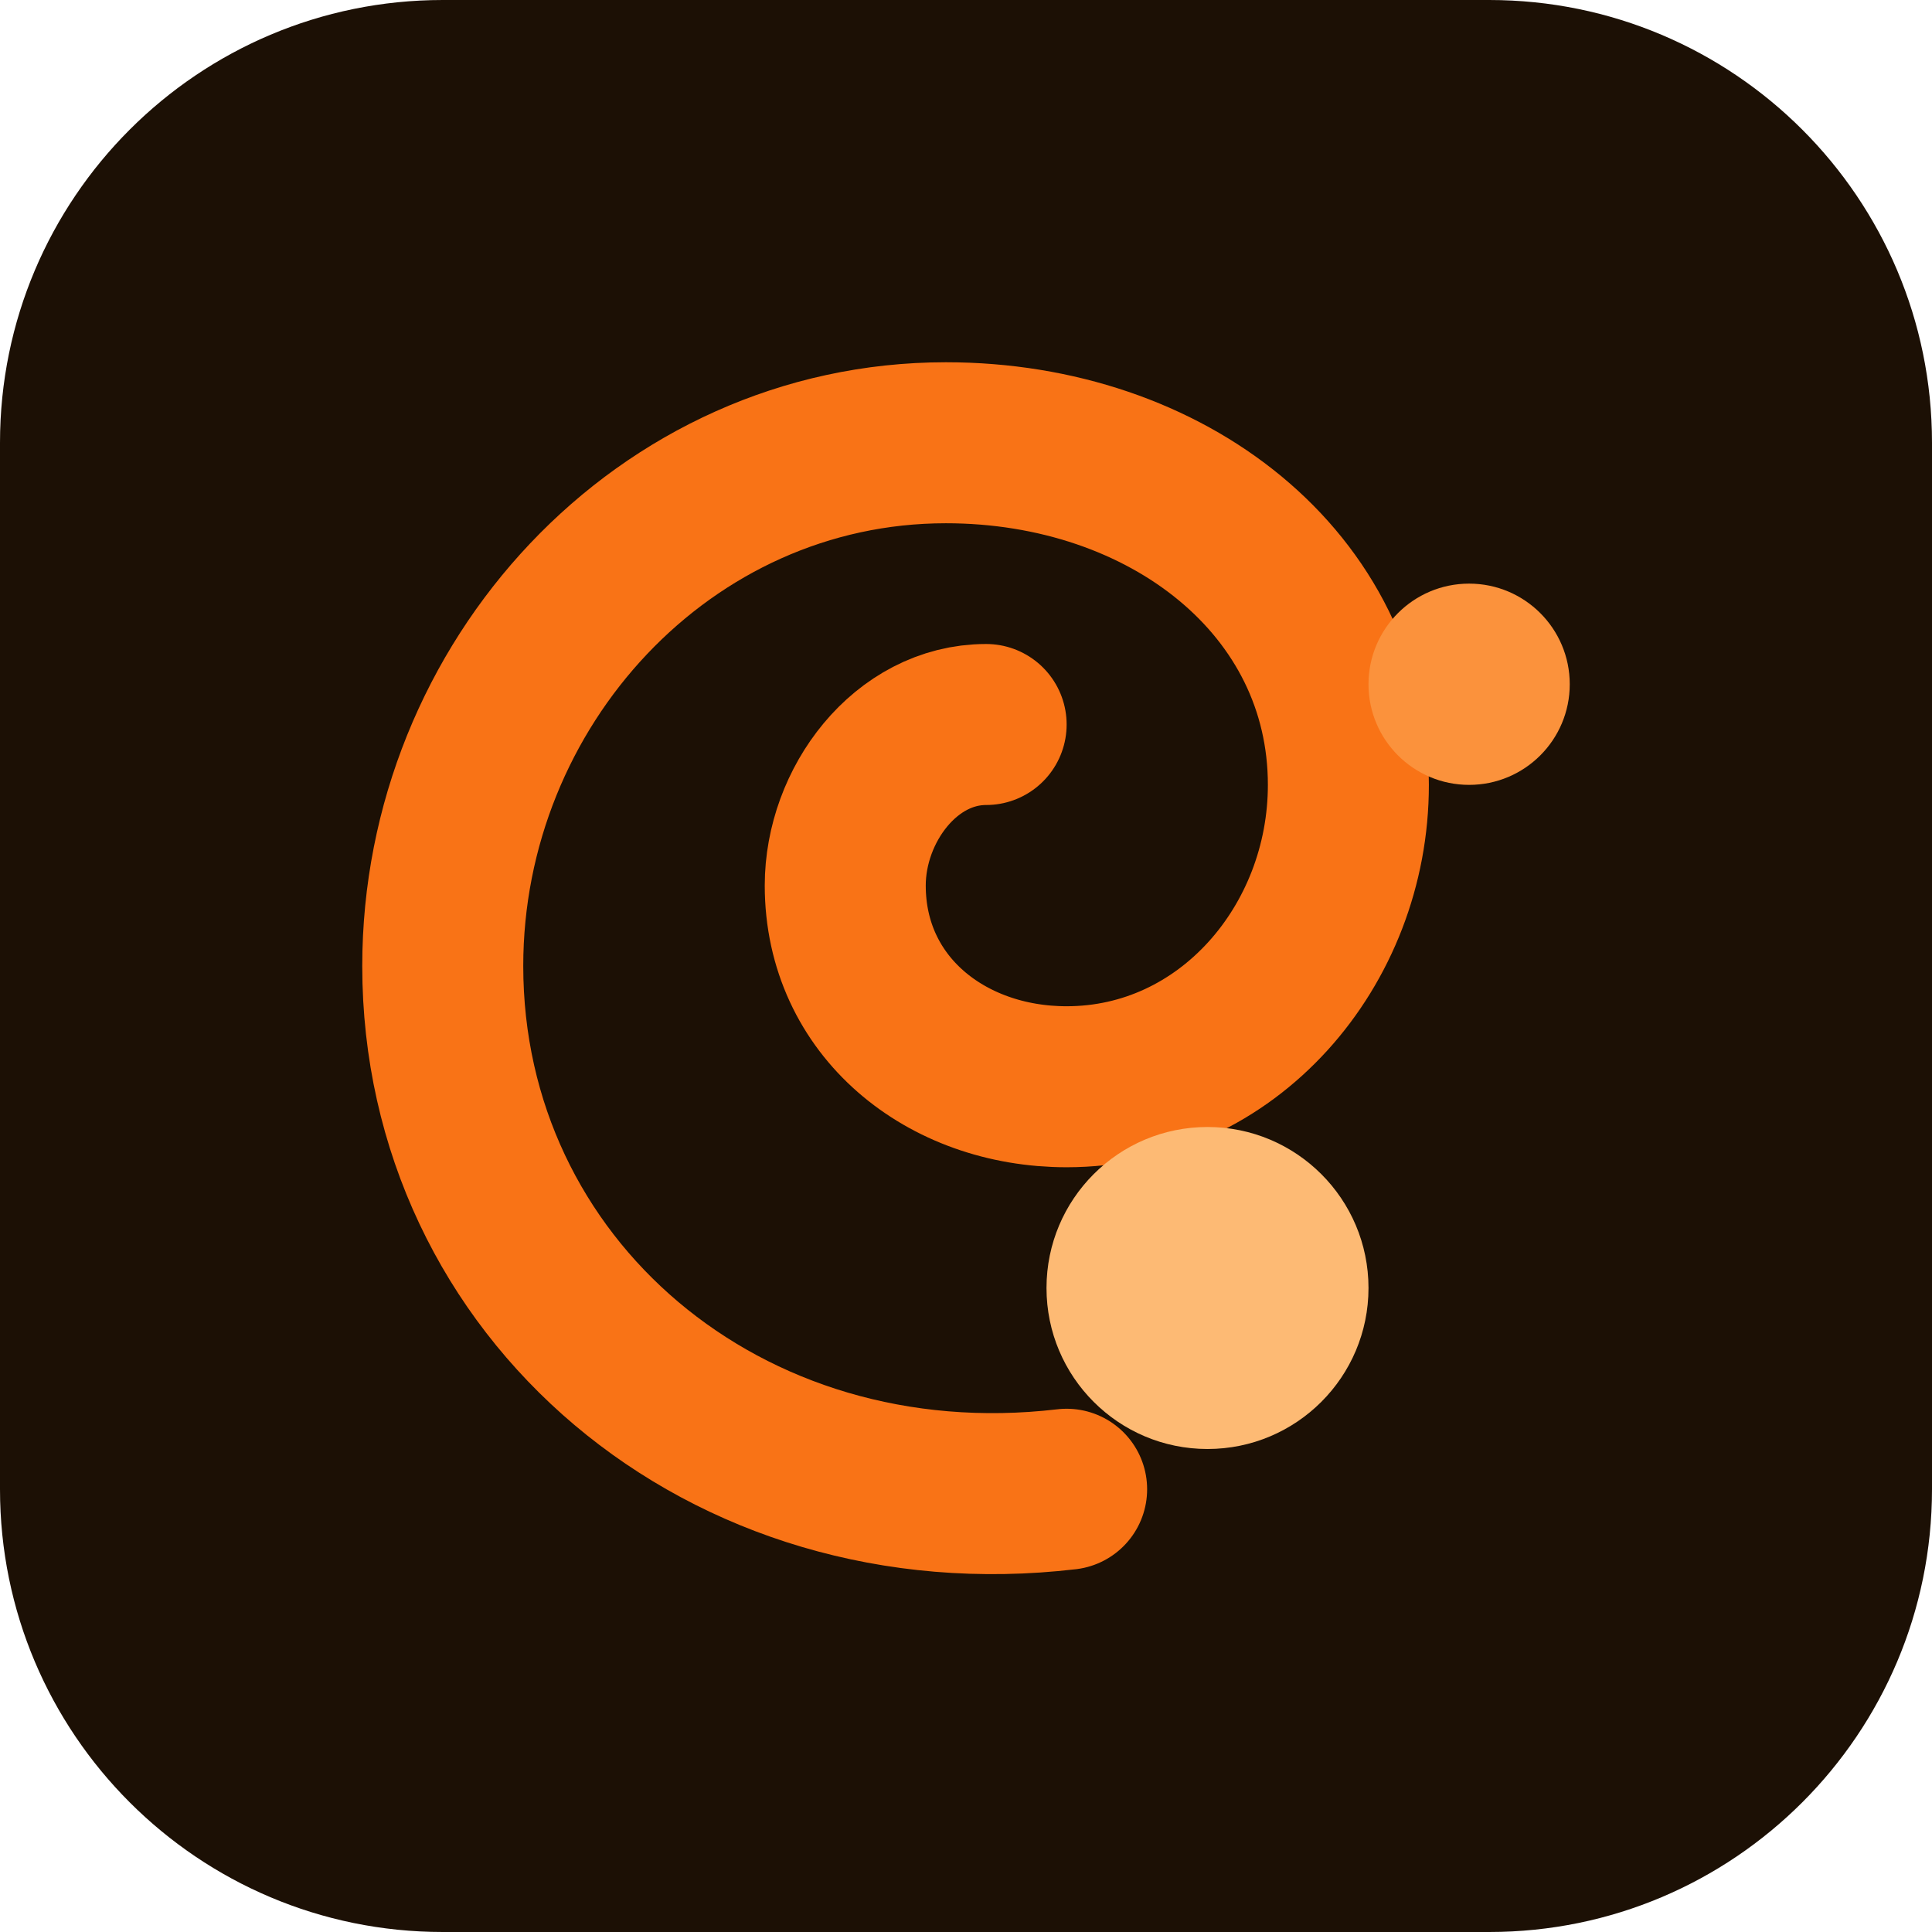
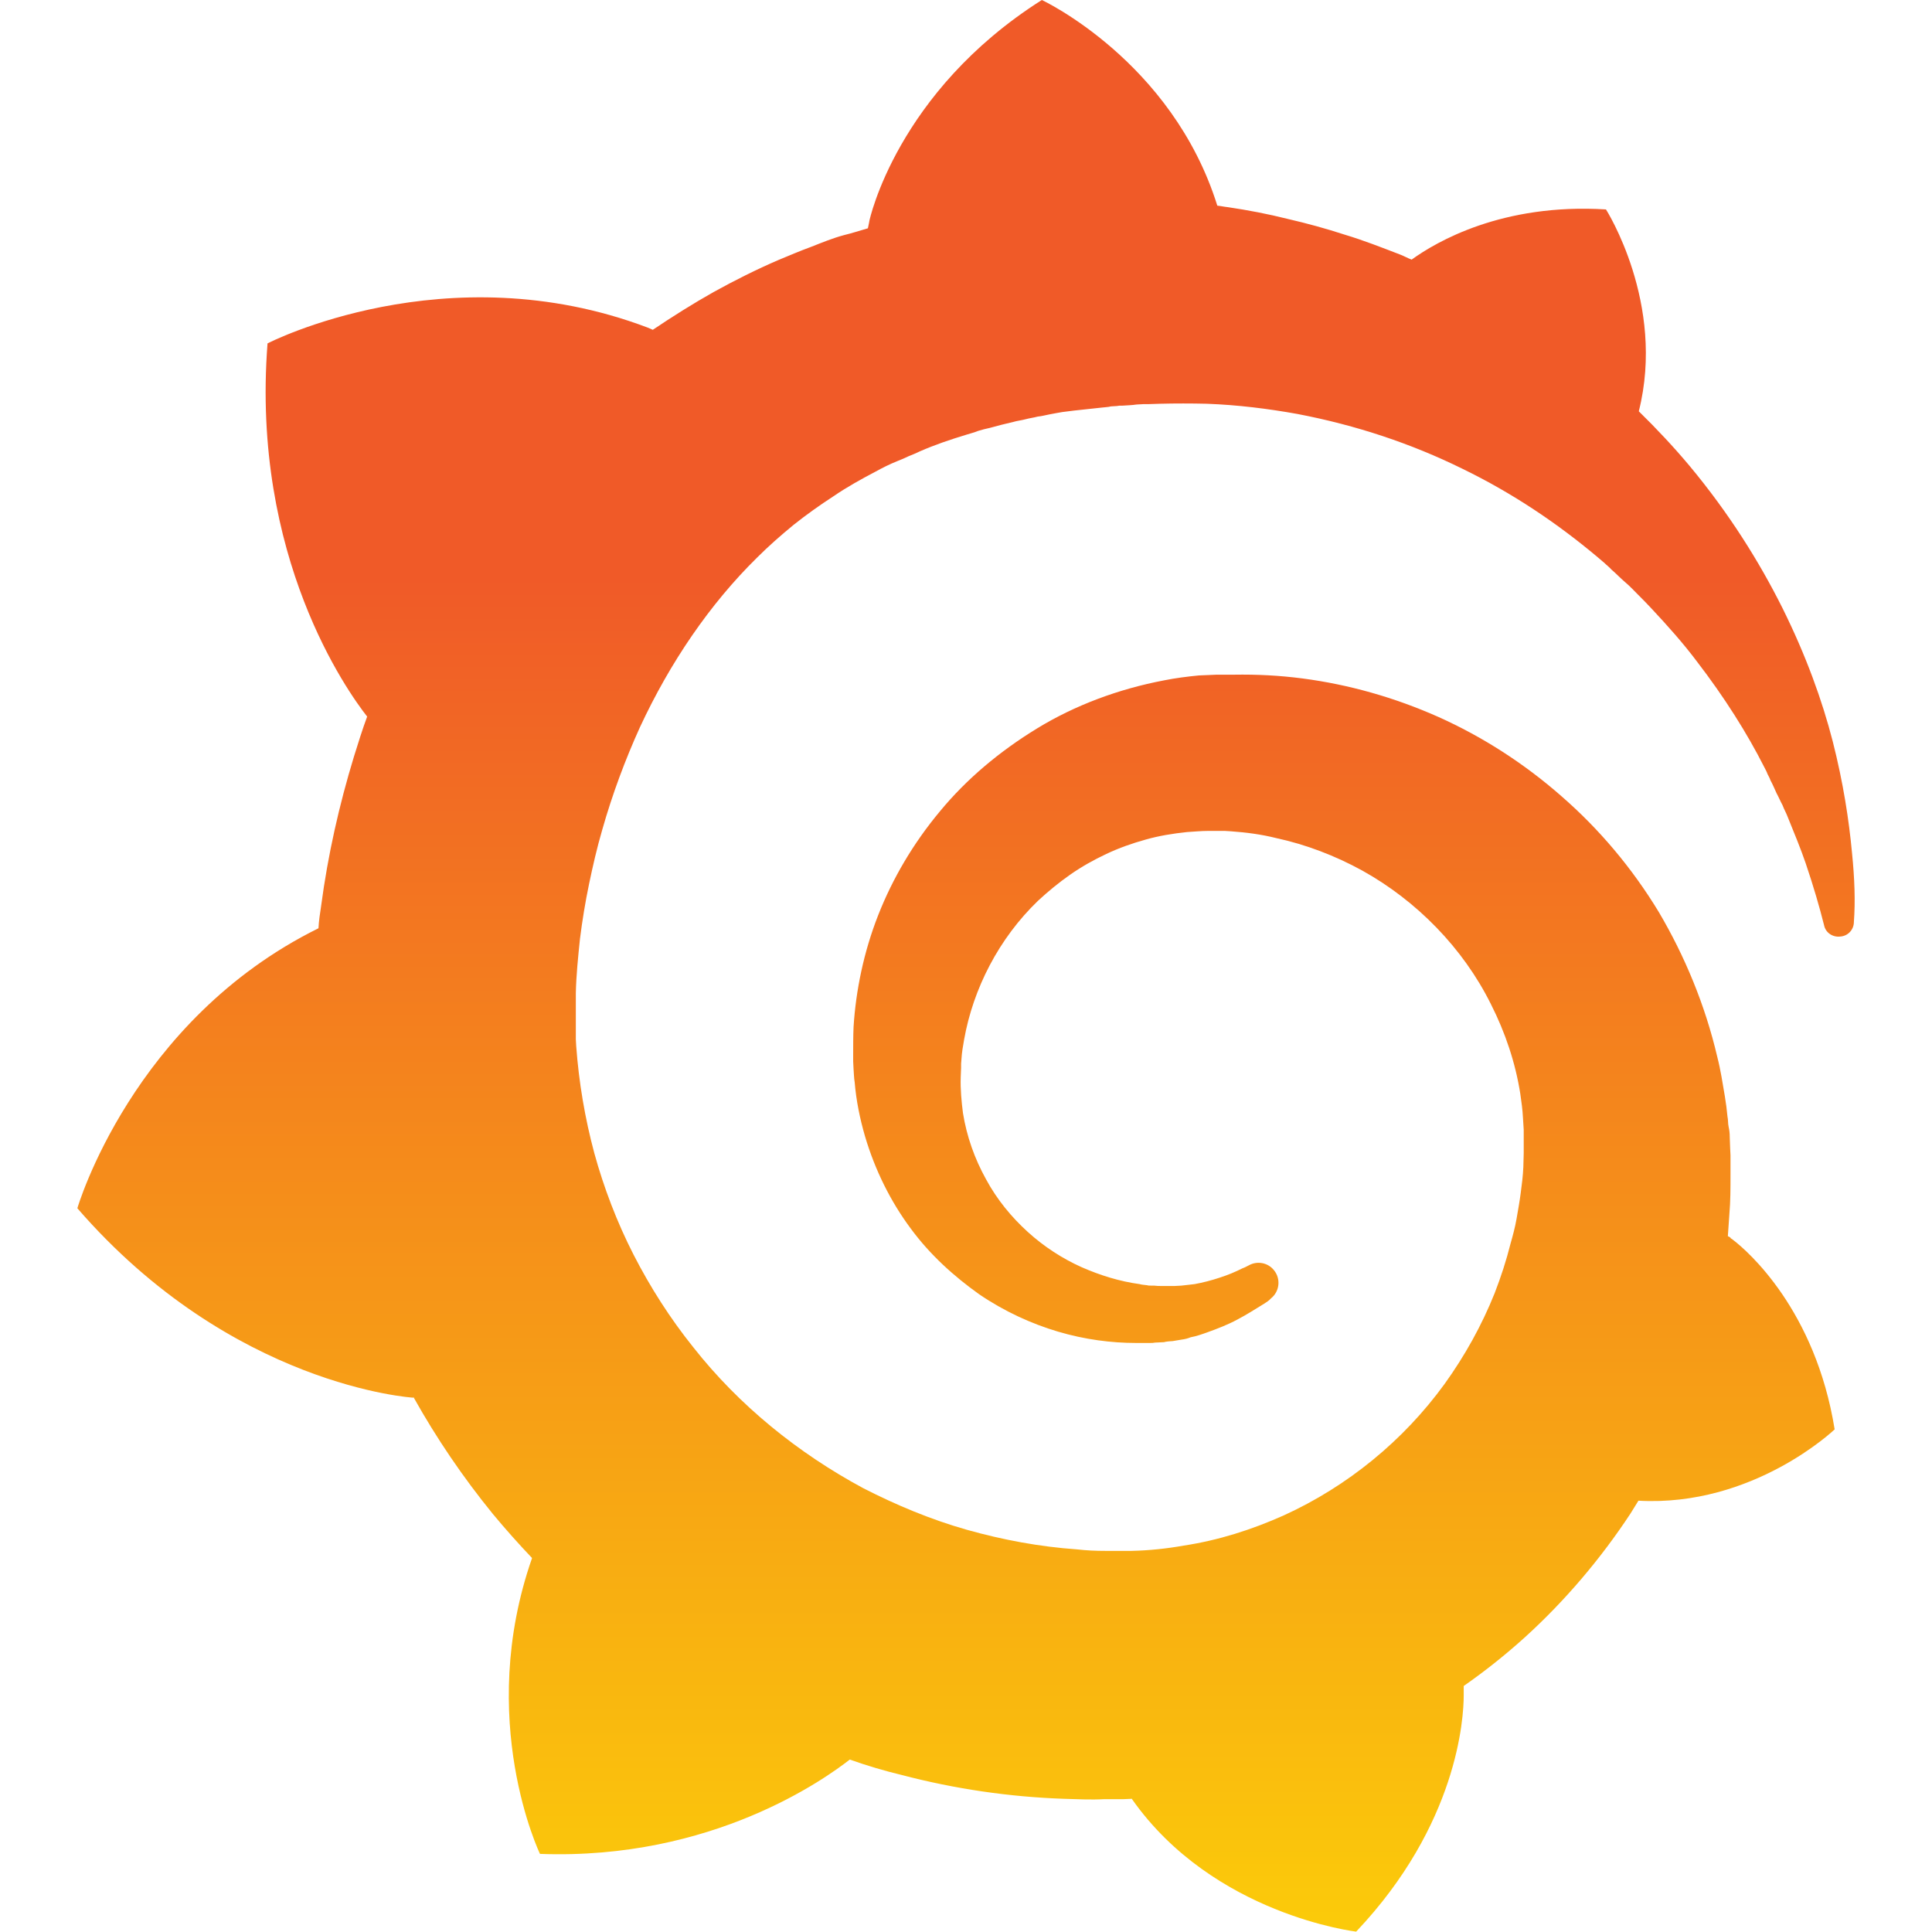
- <svg xmlns="http://www.w3.org/2000/svg" viewBox="0 0 96 96" role="img" aria-label="Grafana">
-   <rect width="96" height="96" rx="22" fill="#1c1005" />
-   <path d="M53 74c-17 2-31-10-31-26 0-14 11-26 25-26 11 0 20 7 20 17 0 8-6 15-14 15-6 0-11-4-11-10 0-4 3-8 7-8" fill="none" stroke="#f97316" stroke-width="8" stroke-linecap="round" />
-   <circle cx="60" cy="64" r="8" fill="#fdba74" />
-   <circle cx="73" cy="34" r="5" fill="#fb923c" />
+ <svg xmlns="http://www.w3.org/2000/svg" xml:space="preserve" viewBox="0 0 512 512">
+   <linearGradient id="a" x1="256" x2="256" y1="359.964" y2="4.738" gradientTransform="matrix(1 0 0 -1 0 513)" gradientUnits="userSpaceOnUse">
+     <stop offset="0" style="stop-color:#f05a28" />
+     <stop offset="1" style="stop-color:#fbca0a" />
+   </linearGradient>
+   <path d="M490.8 226c-.8-8.6-2.3-18.5-5.1-29.5-2.8-10.9-7.1-22.8-13.3-35.3-6.2-12.4-14.2-25.2-24.7-37.8-4.1-4.9-8.6-9.7-13.4-14.4 7.2-28.6-8.7-53.5-8.7-53.5-27.5-1.7-45 8.6-51.5 13.3-1.1-.4-2.1-1-3.2-1.4-4.7-1.8-9.5-3.7-14.5-5.2-4.9-1.6-10-3-15.2-4.2-5.2-1.3-10.4-2.3-15.8-3.1-1-.1-1.8-.3-2.8-.4C310.6 16.1 276.1 0 276.1 0c-38.5 24.4-45.7 58.5-45.7 58.5s-.1.7-.4 2c-2.1.6-4.2 1.3-6.3 1.8-3 .8-5.9 2-8.7 3.1-3 1.1-5.8 2.3-8.7 3.5-5.8 2.5-11.6 5.4-17.2 8.5-5.5 3.1-10.9 6.5-16.1 10l-1.4-.6C118.2 66.6 70.9 91 70.9 91c-4.4 56.7 21.3 92.4 26.4 98.9-1.3 3.5-2.4 7.1-3.5 10.6-3.9 12.8-6.9 26-8.7 39.6-.3 2-.6 3.9-.7 5.9-49.4 24.4-63.9 74.2-63.9 74.2 41 47.3 89 50.2 89 50.2l.1-.1q9.15 16.35 21 30.9c3.4 4.1 6.8 7.9 10.4 11.7-15 42.9 2.1 78.4 2.1 78.4 45.7 1.7 75.7-20 82.1-25 4.5 1.6 9.2 3 13.8 4.1 14.1 3.7 28.5 5.8 42.9 6.3 3.5.1 7.2.3 10.7.1h5.1l2.3-.1v.1c21.6 30.7 59.4 35.1 59.4 35.1 26.9-28.4 28.5-56.6 28.5-62.6v-2.5c5.6-3.9 11-8.2 16.1-12.8 10.7-9.7 20.2-20.9 28.1-32.9.7-1.1 1.4-2.3 2.1-3.4 30.5 1.7 52-18.9 52-18.9-5.1-31.7-23.1-47.3-26.9-50.2 0 0-.1-.1-.4-.3-.3-.1-.3-.3-.3-.3-.1-.1-.4-.3-.7-.4.1-2 .3-3.8.4-5.8.3-3.4.3-6.9.3-10.3v-5.3l-.1-2.1-.1-2.8c0-1-.1-1.8-.3-2.7s-.1-1.8-.3-2.7l-.3-2.7-.4-2.7c-.6-3.5-1.1-6.9-2-10.4-3.2-13.7-8.6-26.7-15.5-38.4-7.1-11.7-15.8-22-25.8-30.7-9.9-8.7-21-15.8-32.6-21-11.7-5.2-23.8-8.6-36-10.2-6.1-.8-12.1-1.1-18.2-1h-4.6l-2.3.1c-.8 0-1.7.1-2.4.1-3.1.3-6.2.7-9.2 1.3-12.1 2.3-23.6 6.6-33.6 12.7s-18.8 13.5-25.8 22c-7.1 8.5-12.6 17.9-16.4 27.6s-5.9 19.9-6.5 29.6c-.1 2.4-.1 4.9-.1 7.3v1.8l.1 2c.1 1.1.1 2.4.3 3.5.4 4.9 1.4 9.7 2.7 14.2 2.7 9.2 6.9 17.5 12.1 24.5 5.2 7.1 11.6 12.8 18.2 17.5 6.6 4.5 13.8 7.8 20.9 9.9s14.1 3 20.7 3h3.7c.5 0 .8 0 1.3-.1.7 0 1.4-.1 2.1-.1.1 0 .4 0 .6-.1l.7-.1c.4 0 .8-.1 1.3-.1.8-.1 1.6-.3 2.4-.4s1.6-.3 2.3-.6c1.6-.3 3-.8 4.4-1.3 2.8-1 5.6-2.1 8-3.4 2.5-1.3 4.8-2.8 7.1-4.2.6-.4 1.3-.8 1.8-1.4 2.3-1.8 2.7-5.2.8-7.5-1.6-2-4.4-2.5-6.6-1.3-.6.3-1.1.6-1.7.8-2 1-3.9 1.8-6.1 2.5-2.1.7-4.4 1.3-6.6 1.7-1.1.1-2.3.3-3.5.4-.6 0-1.1.1-1.8.1h-3.4c-.7 0-1.4 0-2.1-.1h-.8c-.3 0-.7 0-1-.1-.7-.1-1.3-.1-2-.3-5.2-.7-10.4-2.3-15.4-4.5-5.1-2.3-9.9-5.4-14.2-9.3s-8.2-8.6-11.1-14c-3-5.4-5.1-11.3-6.1-17.5-.4-3.1-.7-6.3-.6-9.5 0-.8.1-1.7.1-2.5v-1.1c0-.4.1-.8.1-1.3.1-1.7.4-3.4.7-5.1 2.4-13.5 9.2-26.8 19.6-36.8 2.7-2.5 5.5-4.8 8.5-6.9s6.2-3.9 9.6-5.5 6.8-2.8 10.4-3.8c3.5-1 7.2-1.6 11-2 1.8-.1 3.7-.3 5.6-.3h4.4l1.6.1c4.1.3 8 .8 12 1.8 7.9 1.7 15.7 4.7 22.8 8.6 14.4 8 26.7 20.5 34.1 35.4 3.8 7.5 6.5 15.5 7.8 23.8.3 2.1.6 4.2.7 6.3l.1 1.6.1 1.6v6.2c0 1-.1 2.7-.1 3.7-.1 2.3-.4 4.7-.7 6.9-.3 2.3-.7 4.5-1.1 6.8s-1 4.5-1.6 6.6c-1.1 4.4-2.5 8.7-4.2 13.1-3.4 8.5-7.9 16.6-13.3 24.1-10.9 15-25.7 27.1-42.6 34.8-8.5 3.8-17.3 6.6-26.5 8-4.5.8-9.2 1.3-13.8 1.4h-7c-2.5 0-4.9-.1-7.5-.4-9.9-.7-19.6-2.5-29.2-5.2-9.5-2.7-18.6-6.5-27.4-11-17.3-9.3-33-22-45.1-37.4-6.1-7.6-11.4-15.9-15.8-24.5s-7.9-17.8-10.4-26.9c-2.5-9.3-4.1-18.8-4.8-28.4l-.1-1.8v-12.2c.1-4.7.6-9.6 1.1-14.4.6-4.8 1.4-9.7 2.4-14.5s2.1-9.6 3.5-14.4c2.7-9.5 6.1-18.6 10-27.2 8-17.2 18.5-32.6 31-44.9 3.1-3.1 6.3-5.9 9.7-8.7 3.4-2.7 6.9-5.2 10.6-7.6 3.5-2.4 7.3-4.5 11.1-6.5 1.8-1 3.8-2 5.8-2.8 1-.4 2-.8 3-1.3 1-.4 2-.8 3-1.3 3.9-1.7 8-3.1 12.3-4.4 1-.3 2.1-.6 3.1-1 1-.3 2.1-.6 3.1-.8 2.1-.6 4.2-1.1 6.3-1.6 1-.3 2.1-.4 3.2-.7s2.1-.4 3.2-.7c1.1-.1 2.1-.4 3.2-.6l1.6-.3 1.7-.3c1.1-.1 2.1-.3 3.2-.4 1.3-.1 2.4-.3 3.7-.4 1-.1 2.7-.3 3.7-.4.7-.1 1.6-.1 2.3-.3l1.6-.1.7-.1h.8c1.3-.1 2.4-.1 3.7-.3l1.8-.1h1.3c1 0 2.1-.1 3.1-.1 4.1-.1 8.3-.1 12.4 0 8.2.3 16.2 1.3 24 2.7 15.7 3 30.3 7.9 43.7 14.5 13.4 6.5 25.2 14.5 35.7 23.3.7.6 1.3 1.1 2 1.7.6.6 1.3 1.1 1.8 1.7 1.3 1.1 2.4 2.3 3.7 3.4s2.4 2.3 3.5 3.4 2.3 2.3 3.4 3.5c4.4 4.7 8.5 9.3 12.1 14.1 7.3 9.5 13.3 19 17.9 28.1.3.6.6 1.1.8 1.7.3.6.6 1.1.8 1.7.6 1.1 1.1 2.3 1.6 3.4.6 1.1 1 2.1 1.6 3.2.4 1.1 1 2.1 1.4 3.2 1.7 4.2 3.4 8.3 4.7 12.1 2.1 6.2 3.7 11.7 4.9 16.5.4 2 2.3 3.2 4.2 3 2.1-.1 3.7-1.8 3.7-3.9.4-5.4.2-11.4-.5-18.3" style="fill:url(#a)" />
</svg>
